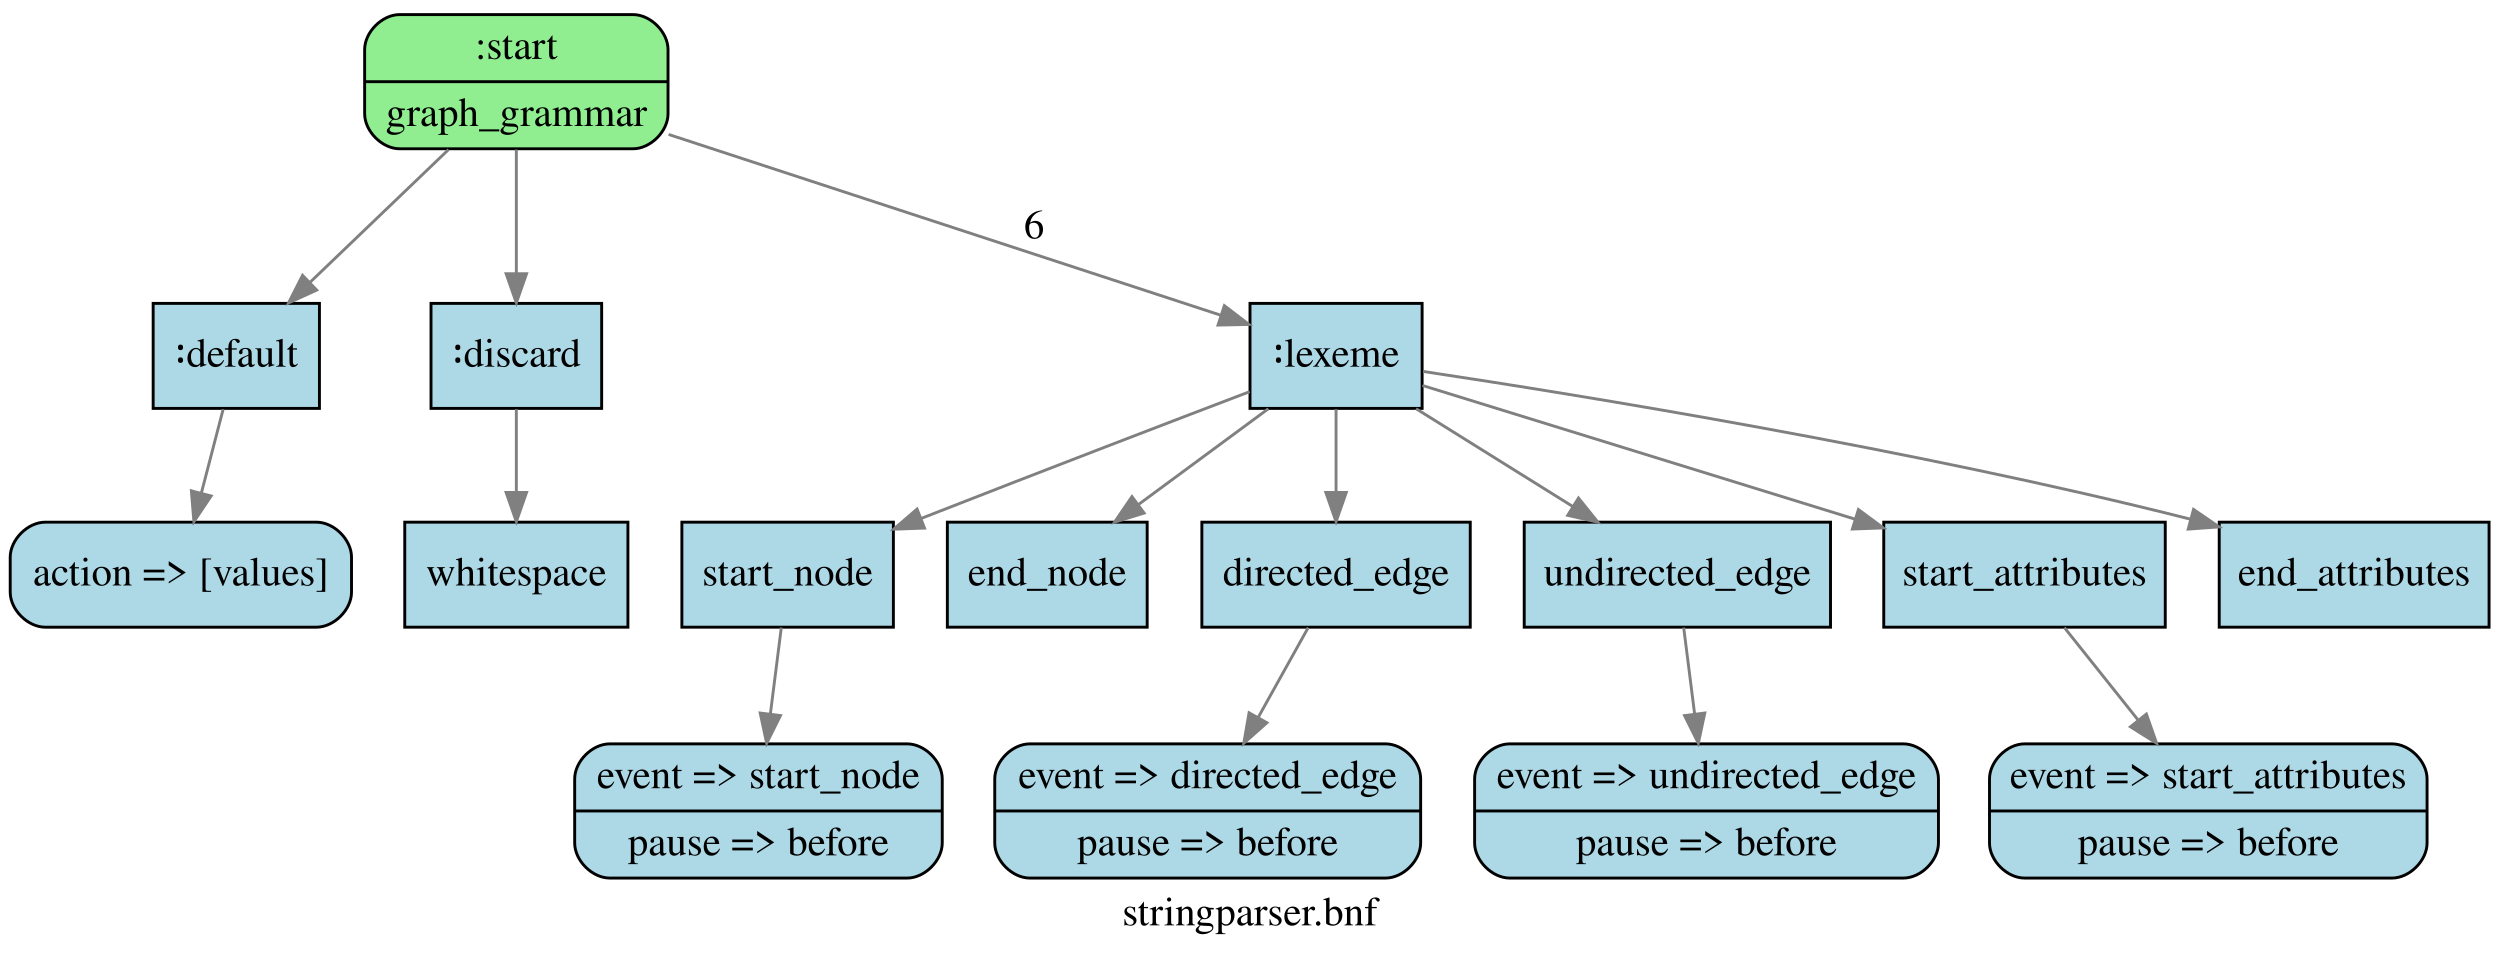
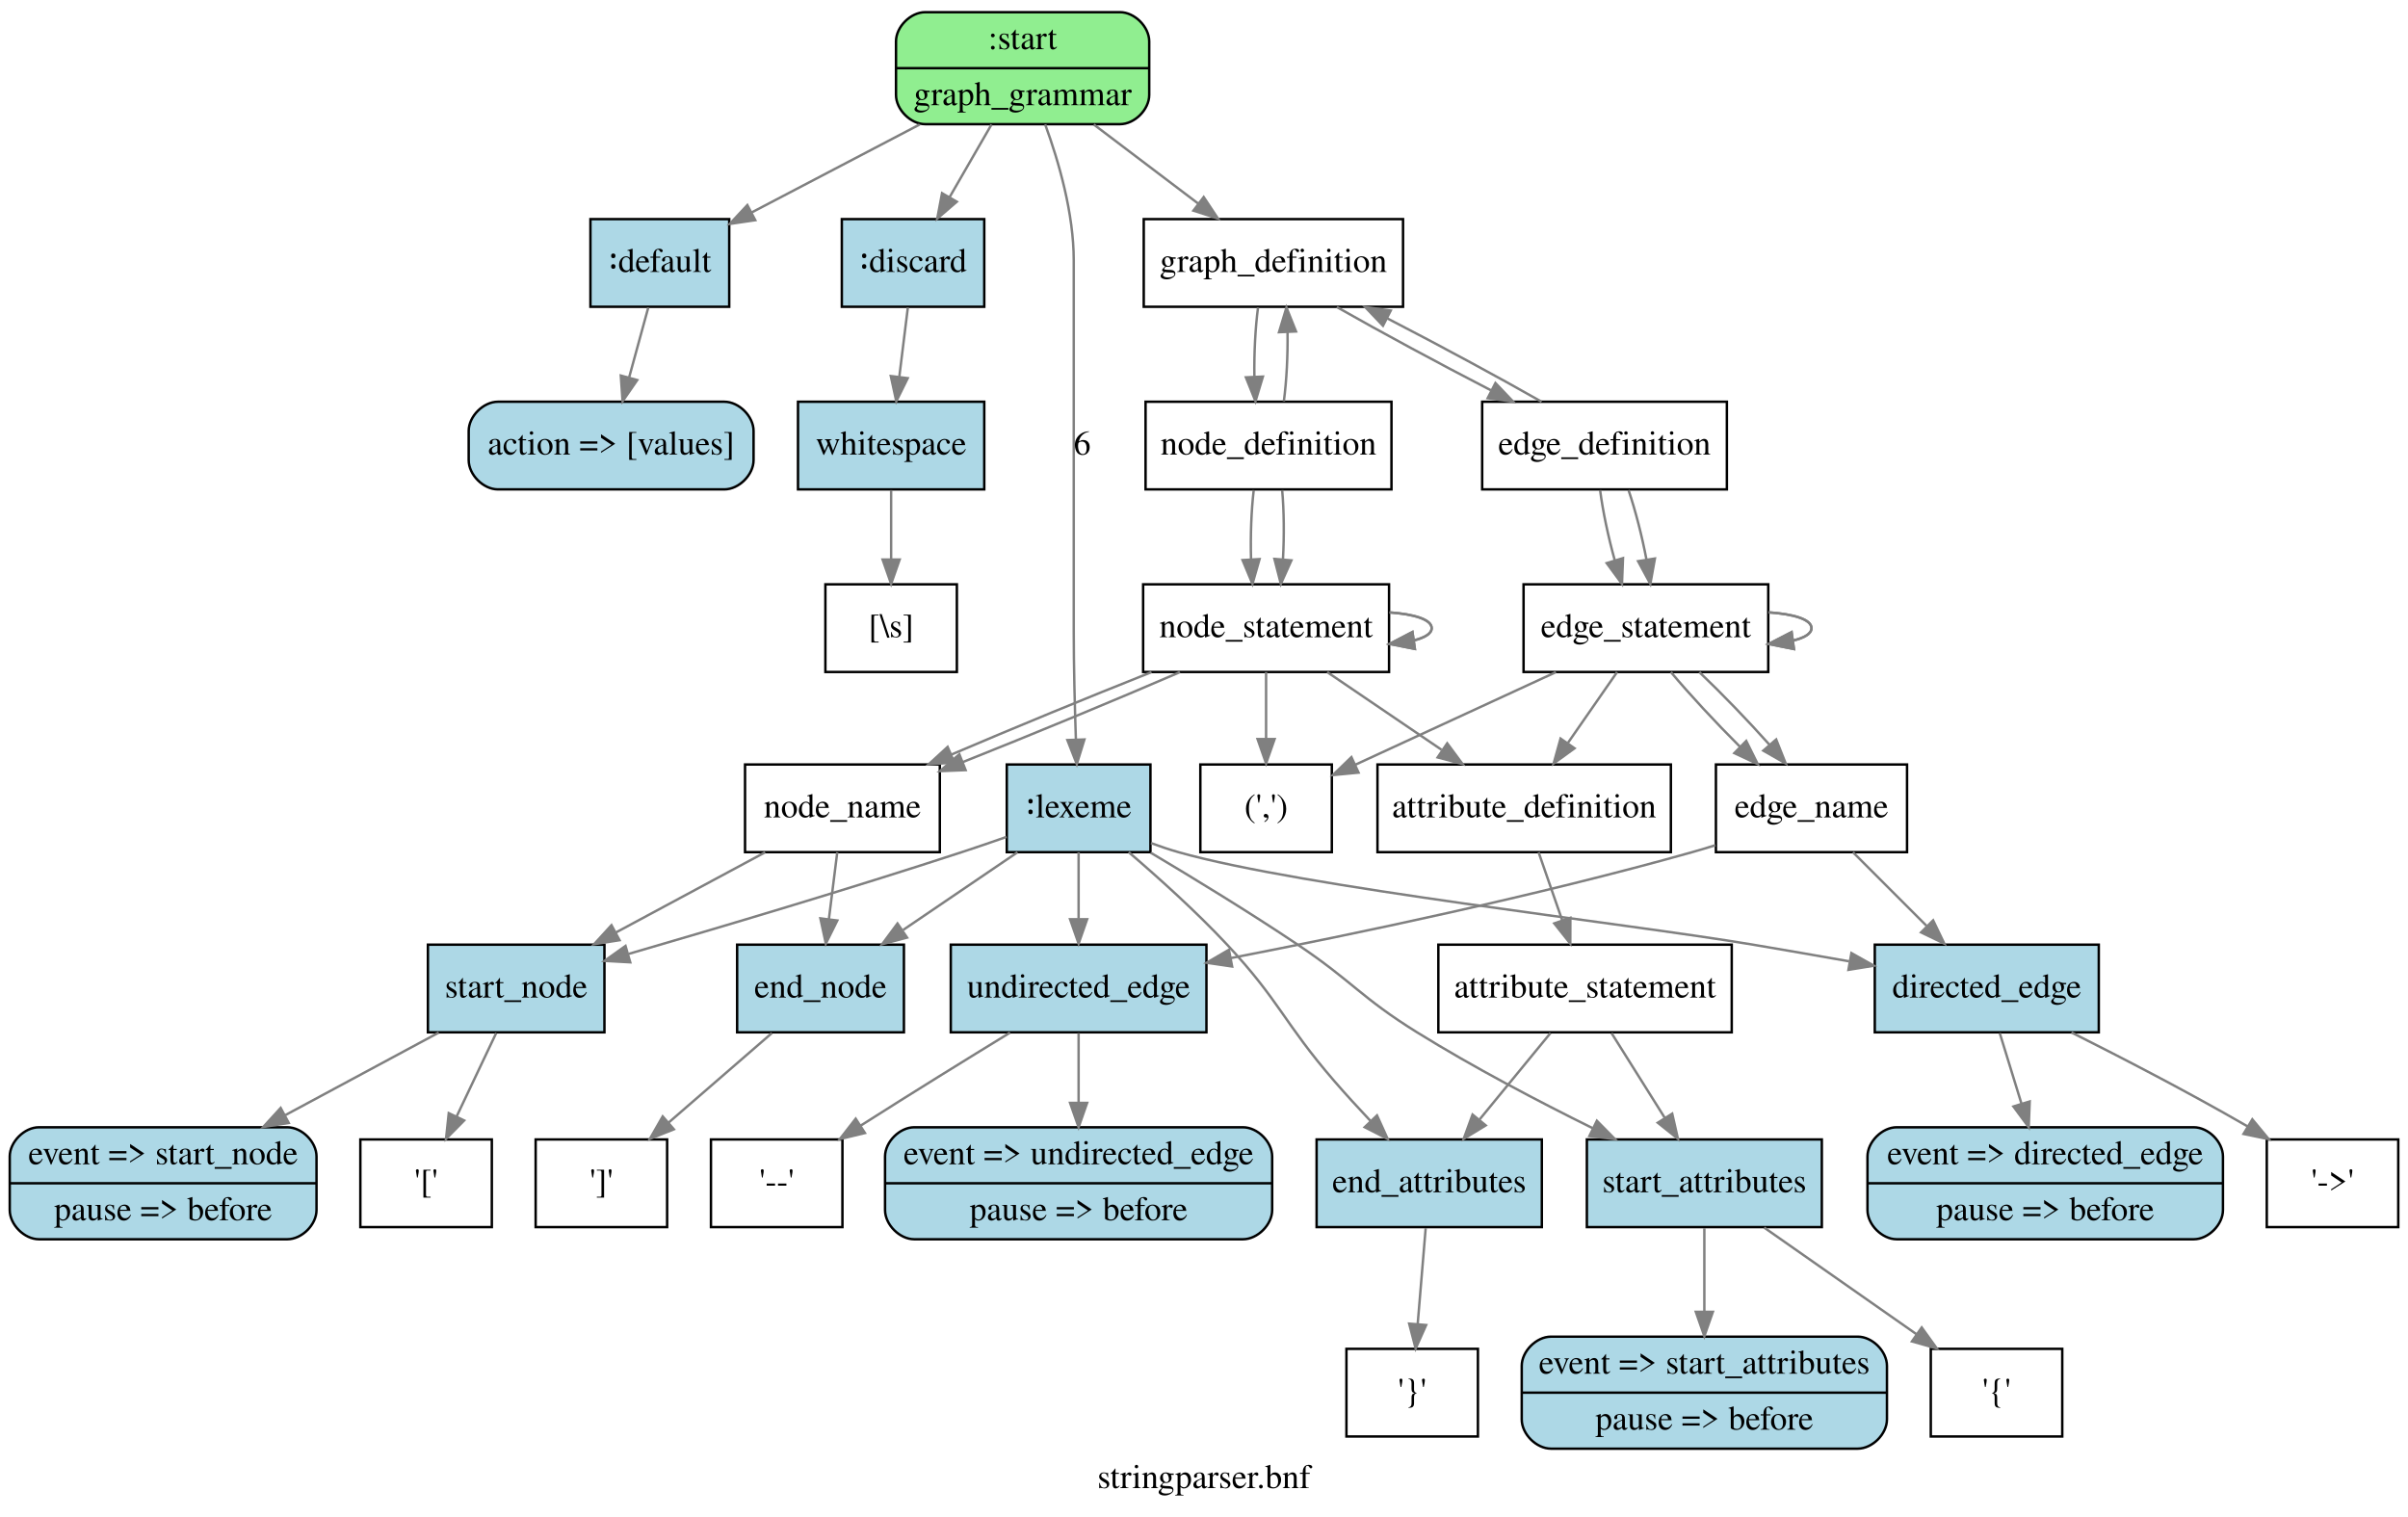
- <svg xmlns="http://www.w3.org/2000/svg" width="857pt" height="329pt" viewBox="0.00 0.00 857.00 329.00">
-   <g id="graph0" class="graph" transform="scale(1 1) rotate(0) translate(4 325)">
-     <polygon fill="white" stroke="white" points="-4,5 -4,-325 854,-325 854,5 -4,5" />
-     <text text-anchor="middle" x="424.5" y="-7.8" font-family="Times,serif" font-size="14.00">stringparser.bnf</text>
+ <svg xmlns="http://www.w3.org/2000/svg" width="989pt" height="623pt" viewBox="0.00 0.00 989.00 623.00">
+   <g id="graph0" class="graph" transform="scale(1 1) rotate(0) translate(4 619)">
+     <polygon fill="white" stroke="white" points="-4,5 -4,-619 986,-619 986,5 -4,5" />
+     <text text-anchor="middle" x="490.5" y="-7.8" font-family="Times,serif" font-size="14.00">stringparser.bnf</text>
    <g id="node1" class="node">
-       <path fill="lightgreen" stroke="black" d="M133,-274C133,-274 213,-274 213,-274 219,-274 225,-280 225,-286 225,-286 225,-308 225,-308 225,-314 219,-320 213,-320 213,-320 133,-320 133,-320 127,-320 121,-314 121,-308 121,-308 121,-286 121,-286 121,-280 127,-274 133,-274" />
-       <text text-anchor="middle" x="173" y="-304.8" font-family="Times,serif" font-size="14.00">:start</text>
-       <polyline fill="none" stroke="black" points="121,-297 225,-297 " />
-       <text text-anchor="middle" x="173" y="-281.8" font-family="Times,serif" font-size="14.00">graph_grammar</text>
+       <path fill="lightgreen" stroke="black" d="M376,-568C376,-568 456,-568 456,-568 462,-568 468,-574 468,-580 468,-580 468,-602 468,-602 468,-608 462,-614 456,-614 456,-614 376,-614 376,-614 370,-614 364,-608 364,-602 364,-602 364,-580 364,-580 364,-574 370,-568 376,-568" />
+       <text text-anchor="middle" x="416" y="-598.8" font-family="Times,serif" font-size="14.00">:start</text>
+       <polyline fill="none" stroke="black" points="364,-591 468,-591 " />
+       <text text-anchor="middle" x="416" y="-575.8" font-family="Times,serif" font-size="14.00">graph_grammar</text>
    </g>
    <g id="node2" class="node">
-       <polygon fill="lightblue" stroke="black" points="105.5,-221 48.5,-221 48.5,-185 105.5,-185 105.5,-221" />
-       <text text-anchor="middle" x="77" y="-199.3" font-family="Times,serif" font-size="14.00">꞉default</text>
+       <polygon fill="lightblue" stroke="black" points="295.5,-529 238.5,-529 238.5,-493 295.5,-493 295.5,-529" />
+       <text text-anchor="middle" x="267" y="-507.3" font-family="Times,serif" font-size="14.00">꞉default</text>
    </g>
    <g id="edge1" class="edge">
-       <path fill="none" stroke="grey" d="M149.761,-273.729C135.396,-259.963 116.956,-242.291 102.234,-228.183" />
-       <polygon fill="grey" stroke="grey" points="104.558,-225.562 94.916,-221.17 99.714,-230.616 104.558,-225.562" />
+       <path fill="none" stroke="grey" d="M373.701,-567.857C351.967,-556.479 325.705,-542.731 304.674,-531.722" />
+       <polygon fill="grey" stroke="grey" points="306.195,-528.568 295.712,-527.031 302.948,-534.769 306.195,-528.568" />
    </g>
    <g id="node4" class="node">
-       <polygon fill="lightblue" stroke="black" points="202.25,-221 143.75,-221 143.75,-185 202.25,-185 202.25,-221" />
-       <text text-anchor="middle" x="173" y="-199.3" font-family="Times,serif" font-size="14.00">꞉discard</text>
+       <polygon fill="lightblue" stroke="black" points="400.25,-529 341.75,-529 341.75,-493 400.25,-493 400.25,-529" />
+       <text text-anchor="middle" x="371" y="-507.3" font-family="Times,serif" font-size="14.00">꞉discard</text>
    </g>
    <g id="edge3" class="edge">
-       <path fill="none" stroke="grey" d="M173,-273.729C173,-260.973 173,-244.864 173,-231.344" />
-       <polygon fill="grey" stroke="grey" points="176.5,-231.17 173,-221.17 169.5,-231.17 176.5,-231.17" />
+       <path fill="none" stroke="grey" d="M403.225,-567.857C397.869,-558.573 391.603,-547.711 386.027,-538.047" />
+       <polygon fill="grey" stroke="grey" points="388.974,-536.151 380.945,-529.238 382.911,-539.649 388.974,-536.151" />
    </g>
    <g id="node6" class="node">
-       <polygon fill="lightblue" stroke="black" points="483.5,-221 424.5,-221 424.5,-185 483.5,-185 483.5,-221" />
-       <text text-anchor="middle" x="454" y="-199.3" font-family="Times,serif" font-size="14.00">꞉lexeme</text>
+       <polygon fill="lightblue" stroke="black" points="468.5,-305 409.5,-305 409.5,-269 468.5,-269 468.5,-305" />
+       <text text-anchor="middle" x="439" y="-283.3" font-family="Times,serif" font-size="14.00">꞉lexeme</text>
    </g>
    <g id="edge15" class="edge">
-       <path fill="none" stroke="grey" d="M225.195,-278.911C279.987,-260.972 364.91,-233.168 414.423,-216.958" />
-       <polygon fill="grey" stroke="grey" points="415.716,-220.217 424.131,-213.779 413.538,-213.565 415.716,-220.217" />
-       <text text-anchor="middle" x="350.5" y="-243.3" font-family="Times,serif" font-size="14.00">6</text>
+       <path fill="none" stroke="grey" d="M425.272,-567.896C430.898,-552.507 437,-531.353 437,-512 437,-512 437,-512 437,-360 437,-345.199 437.428,-328.694 437.887,-315.224" />
+       <polygon fill="grey" stroke="grey" points="441.387,-315.284 438.255,-305.162 434.392,-315.028 441.387,-315.284" />
+       <text text-anchor="middle" x="440.5" y="-432.3" font-family="Times,serif" font-size="14.00">6</text>
+     </g>
+     <g id="node17" class="node">
+       <polygon fill="white" stroke="black" points="572.25,-529 465.75,-529 465.75,-493 572.25,-493 572.25,-529" />
+       <text text-anchor="middle" x="519" y="-507.3" font-family="Times,serif" font-size="14.00">graph_definition</text>
+     </g>
+     <g id="edge16" class="edge">
+       <path fill="none" stroke="grey" d="M445.24,-567.857C458.637,-557.712 474.522,-545.682 488.114,-535.39" />
+       <polygon fill="grey" stroke="grey" points="490.378,-538.066 496.237,-529.238 486.152,-532.485 490.378,-538.066" />
    </g>
    <g id="node3" class="node">
-       <path fill="lightblue" stroke="black" d="M11.5,-110C11.5,-110 104.5,-110 104.5,-110 110.5,-110 116.5,-116 116.5,-122 116.5,-122 116.5,-134 116.5,-134 116.5,-140 110.5,-146 104.5,-146 104.5,-146 11.5,-146 11.5,-146 5.5,-146 -0.5,-140 -0.5,-134 -0.5,-134 -0.5,-122 -0.5,-122 -0.5,-116 5.5,-110 11.5,-110" />
-       <text text-anchor="middle" x="58" y="-124.3" font-family="Times,serif" font-size="14.00">action =&gt; [values]</text>
+       <path fill="lightblue" stroke="black" d="M200.5,-418C200.5,-418 293.5,-418 293.5,-418 299.5,-418 305.5,-424 305.5,-430 305.5,-430 305.5,-442 305.5,-442 305.5,-448 299.5,-454 293.5,-454 293.5,-454 200.5,-454 200.5,-454 194.5,-454 188.5,-448 188.5,-442 188.5,-442 188.5,-430 188.5,-430 188.5,-424 194.5,-418 200.5,-418" />
+       <text text-anchor="middle" x="247" y="-432.3" font-family="Times,serif" font-size="14.00">action =&gt; [values]</text>
    </g>
    <g id="edge2" class="edge">
-       <path fill="none" stroke="grey" d="M72.497,-184.7C70.273,-176.154 67.538,-165.645 65.045,-156.067" />
-       <polygon fill="grey" stroke="grey" points="68.376,-154.972 62.47,-146.176 61.602,-156.735 68.376,-154.972" />
+       <path fill="none" stroke="grey" d="M262.26,-492.7C259.919,-484.154 257.04,-473.645 254.416,-464.067" />
+       <polygon fill="grey" stroke="grey" points="257.724,-462.896 251.706,-454.176 250.973,-464.745 257.724,-462.896" />
    </g>
    <g id="node5" class="node">
-       <polygon fill="lightblue" stroke="black" points="211.25,-146 134.75,-146 134.75,-110 211.25,-110 211.25,-146" />
-       <text text-anchor="middle" x="173" y="-124.3" font-family="Times,serif" font-size="14.00">whitespace</text>
+       <polygon fill="lightblue" stroke="black" points="400.25,-454 323.75,-454 323.75,-418 400.25,-418 400.25,-454" />
+       <text text-anchor="middle" x="362" y="-432.3" font-family="Times,serif" font-size="14.00">whitespace</text>
    </g>
    <g id="edge4" class="edge">
-       <path fill="none" stroke="grey" d="M173,-184.7C173,-176.245 173,-165.869 173,-156.373" />
-       <polygon fill="grey" stroke="grey" points="176.5,-156.176 173,-146.176 169.5,-156.176 176.5,-156.176" />
+       <path fill="none" stroke="grey" d="M368.867,-492.7C367.825,-484.245 366.545,-473.869 365.375,-464.373" />
+       <polygon fill="grey" stroke="grey" points="368.815,-463.672 364.118,-454.176 361.868,-464.529 368.815,-463.672" />
+     </g>
+     <g id="node33" class="node">
+       <polygon fill="white" stroke="black" points="389,-379 335,-379 335,-343 389,-343 389,-379" />
+       <text text-anchor="middle" x="362" y="-357.3" font-family="Times,serif" font-size="14.00">[\s]</text>
+     </g>
+     <g id="edge50" class="edge">
+       <path fill="none" stroke="grey" d="M362,-417.7C362,-409.245 362,-398.869 362,-389.373" />
+       <polygon fill="grey" stroke="grey" points="365.5,-389.176 362,-379.176 358.5,-389.176 365.5,-389.176" />
    </g>
    <g id="node7" class="node">
-       <polygon fill="lightblue" stroke="black" points="302.25,-146 229.75,-146 229.75,-110 302.25,-110 302.25,-146" />
-       <text text-anchor="middle" x="266" y="-124.3" font-family="Times,serif" font-size="14.00">start_node</text>
+       <polygon fill="lightblue" stroke="black" points="244.25,-231 171.75,-231 171.75,-195 244.25,-195 244.25,-231" />
+       <text text-anchor="middle" x="208" y="-209.3" font-family="Times,serif" font-size="14.00">start_node</text>
    </g>
    <g id="edge5" class="edge">
-       <path fill="none" stroke="grey" d="M424.377,-190.738C397.349,-180.434 356.069,-164.625 311.817,-147.3" />
-       <polygon fill="grey" stroke="grey" points="312.92,-143.973 302.333,-143.581 310.365,-150.49 312.92,-143.973" />
+       <path fill="none" stroke="grey" d="M409.375,-275.255C403.314,-273.128 396.966,-270.952 391,-269 344.743,-253.867 291.403,-238.016 254.291,-227.24" />
+       <polygon fill="grey" stroke="grey" points="254.851,-223.758 244.273,-224.34 252.905,-230.482 254.851,-223.758" />
    </g>
    <g id="node9" class="node">
-       <polygon fill="lightblue" stroke="black" points="389.25,-146 320.75,-146 320.75,-110 389.25,-110 389.25,-146" />
-       <text text-anchor="middle" x="355" y="-124.3" font-family="Times,serif" font-size="14.00">end_node</text>
+       <polygon fill="lightblue" stroke="black" points="367.25,-231 298.75,-231 298.75,-195 367.25,-195 367.25,-231" />
+       <text text-anchor="middle" x="333" y="-209.3" font-family="Times,serif" font-size="14.00">end_node</text>
    </g>
    <g id="edge7" class="edge">
-       <path fill="none" stroke="grey" d="M430.789,-184.885C417.507,-175.091 400.669,-162.675 386.239,-152.035" />
-       <polygon fill="grey" stroke="grey" points="388.191,-149.126 378.066,-146.008 384.037,-154.76 388.191,-149.126" />
+       <path fill="none" stroke="grey" d="M413.879,-268.937C399.857,-259.412 382.194,-247.415 366.955,-237.063" />
+       <polygon fill="grey" stroke="grey" points="368.546,-233.914 358.308,-231.19 364.613,-239.704 368.546,-233.914" />
    </g>
    <g id="node10" class="node">
-       <polygon fill="lightblue" stroke="black" points="500,-146 408,-146 408,-110 500,-110 500,-146" />
-       <text text-anchor="middle" x="454" y="-124.3" font-family="Times,serif" font-size="14.00">directed_edge</text>
+       <polygon fill="lightblue" stroke="black" points="858,-231 766,-231 766,-195 858,-195 858,-231" />
+       <text text-anchor="middle" x="812" y="-209.3" font-family="Times,serif" font-size="14.00">directed_edge</text>
    </g>
    <g id="edge8" class="edge">
-       <path fill="none" stroke="grey" d="M454,-184.7C454,-176.245 454,-165.869 454,-156.373" />
-       <polygon fill="grey" stroke="grey" points="457.5,-156.176 454,-146.176 450.5,-156.176 457.5,-156.176" />
+       <path fill="none" stroke="grey" d="M468.718,-272.734C472.471,-271.34 476.293,-270.051 480,-269 531.104,-254.506 663.623,-239.854 716,-231 728.774,-228.841 742.491,-226.453 755.445,-224.166" />
+       <polygon fill="grey" stroke="grey" points="756.402,-227.551 765.638,-222.361 755.181,-220.659 756.402,-227.551" />
    </g>
    <g id="node12" class="node">
-       <polygon fill="lightblue" stroke="black" points="623.5,-146 518.5,-146 518.5,-110 623.5,-110 623.5,-146" />
-       <text text-anchor="middle" x="571" y="-124.3" font-family="Times,serif" font-size="14.00">undirected_edge</text>
+       <polygon fill="lightblue" stroke="black" points="491.5,-231 386.5,-231 386.5,-195 491.5,-195 491.5,-231" />
+       <text text-anchor="middle" x="439" y="-209.3" font-family="Times,serif" font-size="14.00">undirected_edge</text>
    </g>
    <g id="edge10" class="edge">
-       <path fill="none" stroke="grey" d="M481.431,-184.885C497.421,-174.908 517.773,-162.21 535.035,-151.44" />
-       <polygon fill="grey" stroke="grey" points="537.109,-154.271 543.741,-146.008 533.404,-148.332 537.109,-154.271" />
+       <path fill="none" stroke="grey" d="M439,-268.937C439,-260.807 439,-250.876 439,-241.705" />
+       <polygon fill="grey" stroke="grey" points="442.5,-241.441 439,-231.441 435.5,-241.441 442.5,-241.441" />
    </g>
    <g id="node14" class="node">
-       <polygon fill="lightblue" stroke="black" points="738.25,-146 641.75,-146 641.75,-110 738.25,-110 738.25,-146" />
-       <text text-anchor="middle" x="690" y="-124.3" font-family="Times,serif" font-size="14.00">start_attributes</text>
+       <polygon fill="lightblue" stroke="black" points="744.25,-151 647.75,-151 647.75,-115 744.25,-115 744.25,-151" />
+       <text text-anchor="middle" x="696" y="-129.3" font-family="Times,serif" font-size="14.00">start_attributes</text>
    </g>
    <g id="edge12" class="edge">
-       <path fill="none" stroke="grey" d="M483.609,-192.863C518.936,-181.96 579.784,-163.169 632,-147 632.098,-146.97 632.195,-146.94 632.293,-146.909" />
-       <polygon fill="grey" stroke="grey" points="633.065,-150.334 641.581,-144.032 630.993,-143.648 633.065,-150.334" />
+       <path fill="none" stroke="grey" d="M468.58,-268.785C486.334,-258.242 509.234,-244.266 529,-231 551.439,-215.941 555.038,-209.248 578,-195 601.061,-180.69 627.857,-166.645 650.081,-155.646" />
+       <polygon fill="grey" stroke="grey" points="651.862,-158.671 659.301,-151.127 648.781,-152.386 651.862,-158.671" />
    </g>
    <g id="node16" class="node">
-       <polygon fill="lightblue" stroke="black" points="849.25,-146 756.75,-146 756.75,-110 849.25,-110 849.25,-146" />
-       <text text-anchor="middle" x="803" y="-124.3" font-family="Times,serif" font-size="14.00">end_attributes</text>
+       <polygon fill="lightblue" stroke="black" points="629.25,-151 536.75,-151 536.75,-115 629.25,-115 629.25,-151" />
+       <text text-anchor="middle" x="583" y="-129.3" font-family="Times,serif" font-size="14.00">end_attributes</text>
    </g>
    <g id="edge14" class="edge">
-       <path fill="none" stroke="grey" d="M483.796,-197.673C537.059,-189.658 651.929,-171.101 747,-147 747.099,-146.975 747.198,-146.95 747.297,-146.924" />
-       <polygon fill="grey" stroke="grey" points="747.945,-150.375 756.682,-144.382 746.115,-143.619 747.945,-150.375" />
+       <path fill="none" stroke="grey" d="M459.587,-268.988C471.811,-258.516 487.344,-244.544 500,-231 521.611,-207.873 523.291,-198.938 544,-175 548.664,-169.609 553.817,-163.98 558.808,-158.681" />
+       <polygon fill="grey" stroke="grey" points="561.556,-160.871 565.927,-151.22 556.491,-156.039 561.556,-160.871" />
    </g>
    <g id="node8" class="node">
-       <path fill="lightblue" stroke="black" d="M205,-24C205,-24 307,-24 307,-24 313,-24 319,-30 319,-36 319,-36 319,-58 319,-58 319,-64 313,-70 307,-70 307,-70 205,-70 205,-70 199,-70 193,-64 193,-58 193,-58 193,-36 193,-36 193,-30 199,-24 205,-24" />
-       <text text-anchor="middle" x="256" y="-54.8" font-family="Times,serif" font-size="14.00">event =&gt; start_node</text>
-       <polyline fill="none" stroke="black" points="193,-47 319,-47 " />
-       <text text-anchor="middle" x="256" y="-31.8" font-family="Times,serif" font-size="14.00">pause =&gt; before</text>
+       <path fill="lightblue" stroke="black" d="M12,-110C12,-110 114,-110 114,-110 120,-110 126,-116 126,-122 126,-122 126,-144 126,-144 126,-150 120,-156 114,-156 114,-156 12,-156 12,-156 6,-156 0,-150 0,-144 0,-144 0,-122 0,-122 0,-116 6,-110 12,-110" />
+       <text text-anchor="middle" x="63" y="-140.8" font-family="Times,serif" font-size="14.00">event =&gt; start_node</text>
+       <polyline fill="none" stroke="black" points="0,-133 126,-133 " />
+       <text text-anchor="middle" x="63" y="-117.8" font-family="Times,serif" font-size="14.00">pause =&gt; before</text>
    </g>
    <g id="edge6" class="edge">
-       <path fill="none" stroke="grey" d="M263.83,-109.858C262.739,-101.236 261.379,-90.495 260.101,-80.394" />
-       <polygon fill="grey" stroke="grey" points="263.54,-79.697 258.812,-70.216 256.596,-80.576 263.54,-79.697" />
+       <path fill="none" stroke="grey" d="M176.179,-194.883C157.734,-184.96 134.095,-172.244 113.195,-161.001" />
+       <polygon fill="grey" stroke="grey" points="114.587,-157.776 104.122,-156.121 111.271,-163.941 114.587,-157.776" />
+     </g>
+     <g id="node24" class="node">
+       <polygon fill="white" stroke="black" points="198,-151 144,-151 144,-115 198,-115 198,-151" />
+       <text text-anchor="middle" x="171" y="-129.3" font-family="Times,serif" font-size="14.00">'['</text>
+     </g>
+     <g id="edge30" class="edge">
+       <path fill="none" stroke="grey" d="M199.789,-194.689C194.998,-184.591 188.859,-171.648 183.481,-160.31" />
+       <polygon fill="grey" stroke="grey" points="186.637,-158.797 179.189,-151.262 180.312,-161.797 186.637,-158.797" />
+     </g>
+     <g id="node25" class="node">
+       <polygon fill="white" stroke="black" points="270,-151 216,-151 216,-115 270,-115 270,-151" />
+       <text text-anchor="middle" x="243" y="-129.3" font-family="Times,serif" font-size="14.00">']'</text>
+     </g>
+     <g id="edge31" class="edge">
+       <path fill="none" stroke="grey" d="M313.026,-194.689C300.558,-183.884 284.333,-169.822 270.64,-157.955" />
+       <polygon fill="grey" stroke="grey" points="272.767,-155.167 262.918,-151.262 268.183,-160.457 272.767,-155.167" />
    </g>
    <g id="node11" class="node">
-       <path fill="lightblue" stroke="black" d="M349,-24C349,-24 471,-24 471,-24 477,-24 483,-30 483,-36 483,-36 483,-58 483,-58 483,-64 477,-70 471,-70 471,-70 349,-70 349,-70 343,-70 337,-64 337,-58 337,-58 337,-36 337,-36 337,-30 343,-24 349,-24" />
-       <text text-anchor="middle" x="410" y="-54.8" font-family="Times,serif" font-size="14.00">event =&gt; directed_edge</text>
-       <polyline fill="none" stroke="black" points="337,-47 483,-47 " />
-       <text text-anchor="middle" x="410" y="-31.8" font-family="Times,serif" font-size="14.00">pause =&gt; before</text>
+       <path fill="lightblue" stroke="black" d="M775,-110C775,-110 897,-110 897,-110 903,-110 909,-116 909,-122 909,-122 909,-144 909,-144 909,-150 903,-156 897,-156 897,-156 775,-156 775,-156 769,-156 763,-150 763,-144 763,-144 763,-122 763,-122 763,-116 769,-110 775,-110" />
+       <text text-anchor="middle" x="836" y="-140.8" font-family="Times,serif" font-size="14.00">event =&gt; directed_edge</text>
+       <polyline fill="none" stroke="black" points="763,-133 909,-133 " />
+       <text text-anchor="middle" x="836" y="-117.8" font-family="Times,serif" font-size="14.00">pause =&gt; before</text>
    </g>
    <g id="edge9" class="edge">
-       <path fill="none" stroke="grey" d="M444.453,-109.858C439.448,-100.873 433.162,-89.586 427.334,-79.122" />
-       <polygon fill="grey" stroke="grey" points="430.297,-77.249 422.374,-70.216 424.182,-80.656 430.297,-77.249" />
+       <path fill="none" stroke="grey" d="M817.326,-194.689C819.957,-186.139 823.215,-175.55 826.27,-165.623" />
+       <polygon fill="grey" stroke="grey" points="829.63,-166.603 829.226,-156.016 822.94,-164.545 829.63,-166.603" />
+     </g>
+     <g id="node28" class="node">
+       <polygon fill="white" stroke="black" points="981,-151 927,-151 927,-115 981,-115 981,-151" />
+       <text text-anchor="middle" x="954" y="-129.3" font-family="Times,serif" font-size="14.00">'-&gt;'</text>
+     </g>
+     <g id="edge43" class="edge">
+       <path fill="none" stroke="grey" d="M846.794,-194.938C867.688,-184.448 894.658,-170.476 918,-157 918.401,-156.768 918.805,-156.534 919.21,-156.298" />
+       <polygon fill="grey" stroke="grey" points="921.063,-159.267 927.822,-151.109 917.45,-153.272 921.063,-159.267" />
    </g>
    <g id="node13" class="node">
-       <path fill="lightblue" stroke="black" d="M513.5,-24C513.5,-24 648.5,-24 648.5,-24 654.5,-24 660.5,-30 660.5,-36 660.5,-36 660.5,-58 660.5,-58 660.5,-64 654.5,-70 648.5,-70 648.5,-70 513.5,-70 513.5,-70 507.5,-70 501.5,-64 501.5,-58 501.5,-58 501.5,-36 501.5,-36 501.5,-30 507.5,-24 513.5,-24" />
-       <text text-anchor="middle" x="581" y="-54.8" font-family="Times,serif" font-size="14.00">event =&gt; undirected_edge</text>
-       <polyline fill="none" stroke="black" points="501.5,-47 660.5,-47 " />
-       <text text-anchor="middle" x="581" y="-31.8" font-family="Times,serif" font-size="14.00">pause =&gt; before</text>
+       <path fill="lightblue" stroke="black" d="M371.5,-110C371.5,-110 506.5,-110 506.5,-110 512.5,-110 518.5,-116 518.5,-122 518.5,-122 518.5,-144 518.5,-144 518.5,-150 512.5,-156 506.5,-156 506.5,-156 371.5,-156 371.5,-156 365.5,-156 359.5,-150 359.5,-144 359.5,-144 359.5,-122 359.5,-122 359.5,-116 365.5,-110 371.5,-110" />
+       <text text-anchor="middle" x="439" y="-140.8" font-family="Times,serif" font-size="14.00">event =&gt; undirected_edge</text>
+       <polyline fill="none" stroke="black" points="359.5,-133 518.5,-133 " />
+       <text text-anchor="middle" x="439" y="-117.8" font-family="Times,serif" font-size="14.00">pause =&gt; before</text>
    </g>
    <g id="edge11" class="edge">
-       <path fill="none" stroke="grey" d="M573.17,-109.858C574.261,-101.236 575.621,-90.495 576.899,-80.394" />
-       <polygon fill="grey" stroke="grey" points="580.404,-80.576 578.188,-70.216 573.46,-79.697 580.404,-80.576" />
+       <path fill="none" stroke="grey" d="M439,-194.689C439,-186.317 439,-175.99 439,-166.244" />
+       <polygon fill="grey" stroke="grey" points="442.5,-166.016 439,-156.016 435.5,-166.016 442.5,-166.016" />
+     </g>
+     <g id="node29" class="node">
+       <polygon fill="white" stroke="black" points="342,-151 288,-151 288,-115 342,-115 342,-151" />
+       <text text-anchor="middle" x="315" y="-129.3" font-family="Times,serif" font-size="14.00">'--'</text>
+     </g>
+     <g id="edge44" class="edge">
+       <path fill="none" stroke="grey" d="M410.816,-194.859C393.249,-184.107 370.218,-169.887 350,-157 349.816,-156.883 349.632,-156.765 349.447,-156.647" />
+       <polygon fill="grey" stroke="grey" points="351.242,-153.64 340.941,-151.162 347.449,-159.523 351.242,-153.64" />
    </g>
    <g id="node15" class="node">
-       <path fill="lightblue" stroke="black" d="M690,-24C690,-24 816,-24 816,-24 822,-24 828,-30 828,-36 828,-36 828,-58 828,-58 828,-64 822,-70 816,-70 816,-70 690,-70 690,-70 684,-70 678,-64 678,-58 678,-58 678,-36 678,-36 678,-30 684,-24 690,-24" />
-       <text text-anchor="middle" x="753" y="-54.8" font-family="Times,serif" font-size="14.00">event =&gt; start_attributes</text>
-       <polyline fill="none" stroke="black" points="678,-47 828,-47 " />
-       <text text-anchor="middle" x="753" y="-31.8" font-family="Times,serif" font-size="14.00">pause =&gt; before</text>
+       <path fill="lightblue" stroke="black" d="M633,-24C633,-24 759,-24 759,-24 765,-24 771,-30 771,-36 771,-36 771,-58 771,-58 771,-64 765,-70 759,-70 759,-70 633,-70 633,-70 627,-70 621,-64 621,-58 621,-58 621,-36 621,-36 621,-30 627,-24 633,-24" />
+       <text text-anchor="middle" x="696" y="-54.8" font-family="Times,serif" font-size="14.00">event =&gt; start_attributes</text>
+       <polyline fill="none" stroke="black" points="621,-47 771,-47 " />
+       <text text-anchor="middle" x="696" y="-31.8" font-family="Times,serif" font-size="14.00">pause =&gt; before</text>
    </g>
    <g id="edge13" class="edge">
-       <path fill="none" stroke="grey" d="M703.67,-109.858C711.053,-100.601 720.383,-88.9 728.938,-78.173" />
-       <polygon fill="grey" stroke="grey" points="731.785,-80.217 735.283,-70.216 726.312,-75.852 731.785,-80.217" />
+       <path fill="none" stroke="grey" d="M696,-114.595C696,-104.735 696,-92.082 696,-80.459" />
+       <polygon fill="grey" stroke="grey" points="699.5,-80.183 696,-70.183 692.5,-80.183 699.5,-80.183" />
+     </g>
+     <g id="node31" class="node">
+       <polygon fill="white" stroke="black" points="843,-65 789,-65 789,-29 843,-29 843,-65" />
+       <text text-anchor="middle" x="816" y="-43.3" font-family="Times,serif" font-size="14.00">'{'</text>
+     </g>
+     <g id="edge48" class="edge">
+       <path fill="none" stroke="grey" d="M720.573,-114.799C738.612,-102.172 763.306,-84.885 783.055,-71.062" />
+       <polygon fill="grey" stroke="grey" points="785.274,-73.78 791.46,-65.178 781.26,-68.046 785.274,-73.78" />
+     </g>
+     <g id="node32" class="node">
+       <polygon fill="white" stroke="black" points="603,-65 549,-65 549,-29 603,-29 603,-65" />
+       <text text-anchor="middle" x="576" y="-43.3" font-family="Times,serif" font-size="14.00">'}'</text>
+     </g>
+     <g id="edge49" class="edge">
+       <path fill="none" stroke="grey" d="M581.55,-114.595C580.605,-103.257 579.352,-88.227 578.276,-75.315" />
+       <polygon fill="grey" stroke="grey" points="581.743,-74.77 577.425,-65.095 574.767,-75.351 581.743,-74.77" />
+     </g>
+     <g id="node18" class="node">
+       <polygon fill="white" stroke="black" points="567.5,-454 466.5,-454 466.5,-418 567.5,-418 567.5,-454" />
+       <text text-anchor="middle" x="517" y="-432.3" font-family="Times,serif" font-size="14.00">node_definition</text>
+     </g>
+     <g id="edge17" class="edge">
+       <path fill="none" stroke="grey" d="M512.686,-492.7C511.57,-484.245 511.046,-473.869 511.191,-464.373" />
+       <polygon fill="grey" stroke="grey" points="514.697,-464.321 511.644,-454.176 507.704,-464.011 514.697,-464.321" />
+     </g>
+     <g id="node19" class="node">
+       <polygon fill="white" stroke="black" points="705.25,-454 604.75,-454 604.75,-418 705.25,-418 705.25,-454" />
+       <text text-anchor="middle" x="655" y="-432.3" font-family="Times,serif" font-size="14.00">edge_definition</text>
+     </g>
+     <g id="edge18" class="edge">
+       <path fill="none" stroke="grey" d="M545.066,-492.885C562.995,-482.68 587.177,-469.626 608.339,-458.702" />
+       <polygon fill="grey" stroke="grey" points="610.199,-461.681 617.505,-454.008 607.009,-455.451 610.199,-461.681" />
+     </g>
+     <g id="node20" class="node">
+       <polygon fill="white" stroke="black" points="566.5,-379 465.5,-379 465.5,-343 566.5,-343 566.5,-379" />
+       <text text-anchor="middle" x="516" y="-357.3" font-family="Times,serif" font-size="14.00">node_statement</text>
+     </g>
+     <g id="edge19" class="edge">
+       <path fill="none" stroke="grey" d="M510.923,-417.7C509.922,-409.245 509.541,-398.869 509.816,-389.373" />
+       <polygon fill="grey" stroke="grey" points="513.323,-389.362 510.408,-379.176 506.334,-388.956 513.323,-389.362" />
+     </g>
+     <g id="edge20" class="edge">
+       <path fill="none" stroke="grey" d="M522.603,-417.7C523.372,-409.245 523.469,-398.869 522.934,-389.373" />
+       <polygon fill="grey" stroke="grey" points="526.401,-388.841 522.062,-379.176 519.427,-389.438 526.401,-388.841" />
+     </g>
+     <g id="edge21" class="edge">
+       <path fill="none" stroke="grey" d="M523.297,-454.176C524.42,-462.612 524.95,-472.983 524.811,-482.487" />
+       <polygon fill="grey" stroke="grey" points="521.305,-482.557 524.366,-492.7 528.298,-482.862 521.305,-482.557" />
+     </g>
+     <g id="node26" class="node">
+       <polygon fill="white" stroke="black" points="722.25,-379 621.75,-379 621.75,-343 722.25,-343 722.25,-379" />
+       <text text-anchor="middle" x="672" y="-357.3" font-family="Times,serif" font-size="14.00">edge_statement</text>
+     </g>
+     <g id="edge32" class="edge">
+       <path fill="none" stroke="grey" d="M653.189,-417.7C654.296,-409.063 656.544,-398.422 659.236,-388.762" />
+       <polygon fill="grey" stroke="grey" points="662.59,-389.762 662.173,-379.176 655.897,-387.712 662.59,-389.762" />
+     </g>
+     <g id="edge33" class="edge">
+       <path fill="none" stroke="grey" d="M664.869,-417.7C667.753,-409.154 670.436,-398.645 672.242,-389.067" />
+       <polygon fill="grey" stroke="grey" points="675.701,-389.604 673.827,-379.176 668.789,-388.496 675.701,-389.604" />
+     </g>
+     <g id="edge34" class="edge">
+       <path fill="none" stroke="grey" d="M629.123,-454.008C611.237,-464.193 587.067,-477.244 565.884,-488.183" />
+       <polygon fill="grey" stroke="grey" points="564.011,-485.21 556.706,-492.885 567.202,-491.44 564.011,-485.21" />
+     </g>
+     <g id="node21" class="node">
+       <polygon fill="white" stroke="black" points="382,-305 302,-305 302,-269 382,-269 382,-305" />
+       <text text-anchor="middle" x="342" y="-283.3" font-family="Times,serif" font-size="14.00">node_name</text>
+     </g>
+     <g id="edge22" class="edge">
+       <path fill="none" stroke="grey" d="M468.925,-342.937C443.343,-332.797 411.943,-319.854 386.734,-309.078" />
+       <polygon fill="grey" stroke="grey" points="387.97,-305.8 377.401,-305.065 385.205,-312.231 387.97,-305.8" />
+     </g>
+     <g id="edge23" class="edge">
+       <path fill="none" stroke="grey" d="M480.604,-342.937C454.879,-331.803 419.84,-317.291 391.383,-305.979" />
+       <polygon fill="grey" stroke="grey" points="392.594,-302.694 382.007,-302.275 390.022,-309.204 392.594,-302.694" />
+     </g>
+     <g id="node22" class="node">
+       <polygon fill="white" stroke="black" points="682.25,-305 561.75,-305 561.75,-269 682.25,-269 682.25,-305" />
+       <text text-anchor="middle" x="622" y="-283.3" font-family="Times,serif" font-size="14.00">attribute_definition</text>
+     </g>
+     <g id="edge24" class="edge">
+       <path fill="none" stroke="grey" d="M541.121,-342.937C555.143,-333.412 572.806,-321.415 588.045,-311.063" />
+       <polygon fill="grey" stroke="grey" points="590.387,-313.704 596.692,-305.19 586.454,-307.914 590.387,-313.704" />
+     </g>
+     <g id="edge25" class="edge">
+       <path fill="none" stroke="grey" d="M566.711,-367.471C576.803,-366.743 584,-364.586 584,-361 584,-358.759 581.189,-357.076 576.616,-355.951" />
+       <polygon fill="grey" stroke="grey" points="577.107,-352.485 566.711,-354.529 576.112,-359.414 577.107,-352.485" />
+     </g>
+     <g id="node23" class="node">
+       <polygon fill="white" stroke="black" points="543,-305 489,-305 489,-269 543,-269 543,-305" />
+       <text text-anchor="middle" x="516" y="-283.3" font-family="Times,serif" font-size="14.00">(',')</text>
+     </g>
+     <g id="edge26" class="edge">
+       <path fill="none" stroke="grey" d="M516,-342.937C516,-334.807 516,-324.876 516,-315.705" />
+       <polygon fill="grey" stroke="grey" points="519.5,-315.441 516,-305.441 512.5,-315.441 519.5,-315.441" />
+     </g>
+     <g id="edge27" class="edge">
+       <path fill="none" stroke="grey" d="M566.711,-367.471C576.803,-366.743 584,-364.586 584,-361 584,-358.759 581.189,-357.076 576.616,-355.951" />
+       <polygon fill="grey" stroke="grey" points="577.107,-352.485 566.711,-354.529 576.112,-359.414 577.107,-352.485" />
+     </g>
+     <g id="edge28" class="edge">
+       <path fill="none" stroke="grey" d="M310.244,-268.937C291.937,-259.101 268.723,-246.627 249.043,-236.053" />
+       <polygon fill="grey" stroke="grey" points="250.458,-232.84 239.993,-231.19 247.145,-239.006 250.458,-232.84" />
+     </g>
+     <g id="edge29" class="edge">
+       <path fill="none" stroke="grey" d="M339.867,-268.937C338.84,-260.719 337.583,-250.66 336.426,-241.406" />
+       <polygon fill="grey" stroke="grey" points="339.893,-240.929 335.18,-231.441 332.948,-241.798 339.893,-240.929" />
+     </g>
+     <g id="node30" class="node">
+       <polygon fill="white" stroke="black" points="707.25,-231 586.75,-231 586.75,-195 707.25,-195 707.25,-231" />
+       <text text-anchor="middle" x="647" y="-209.3" font-family="Times,serif" font-size="14.00">attribute_statement</text>
+     </g>
+     <g id="edge45" class="edge">
+       <path fill="none" stroke="grey" d="M627.925,-268.937C630.809,-260.63 634.346,-250.444 637.588,-241.108" />
+       <polygon fill="grey" stroke="grey" points="640.97,-242.035 640.944,-231.441 634.358,-239.739 640.97,-242.035" />
+     </g>
+     <g id="node27" class="node">
+       <polygon fill="white" stroke="black" points="779.25,-305 700.75,-305 700.75,-269 779.25,-269 779.25,-305" />
+       <text text-anchor="middle" x="740" y="-283.3" font-family="Times,serif" font-size="14.00">edge_name</text>
+     </g>
+     <g id="edge35" class="edge">
+       <path fill="none" stroke="grey" d="M682.275,-342.937C689.962,-333.768 700.592,-322.308 710.696,-312.231" />
+       <polygon fill="grey" stroke="grey" points="713.199,-314.679 717.912,-305.19 708.31,-309.669 713.199,-314.679" />
+     </g>
+     <g id="edge36" class="edge">
+       <path fill="none" stroke="grey" d="M693.955,-342.937C703.331,-334.012 714.019,-322.916 722.817,-313.037" />
+       <polygon fill="grey" stroke="grey" points="725.498,-315.288 729.408,-305.441 720.211,-310.701 725.498,-315.288" />
+     </g>
+     <g id="edge37" class="edge">
+       <path fill="none" stroke="grey" d="M660.151,-342.937C654.137,-334.277 646.704,-323.573 640.001,-313.921" />
+       <polygon fill="grey" stroke="grey" points="642.69,-311.658 634.112,-305.441 636.941,-315.651 642.69,-311.658" />
+     </g>
+     <g id="edge38" class="edge">
+       <path fill="none" stroke="grey" d="M722.413,-367.493C732.661,-366.785 740,-364.621 740,-361 740,-358.737 737.133,-357.043 732.481,-355.918" />
+       <polygon fill="grey" stroke="grey" points="732.802,-352.429 722.413,-354.507 731.831,-359.361 732.802,-352.429" />
+     </g>
+     <g id="edge39" class="edge">
+       <path fill="none" stroke="grey" d="M635.03,-342.937C610.103,-331.432 577.361,-316.321 552.528,-304.859" />
+       <polygon fill="grey" stroke="grey" points="553.976,-301.673 543.43,-300.66 551.043,-308.028 553.976,-301.673" />
+     </g>
+     <g id="edge40" class="edge">
+       <path fill="none" stroke="grey" d="M722.413,-367.493C732.661,-366.785 740,-364.621 740,-361 740,-358.737 737.133,-357.043 732.481,-355.918" />
+       <polygon fill="grey" stroke="grey" points="732.802,-352.429 722.413,-354.507 731.831,-359.361 732.802,-352.429" />
+     </g>
+     <g id="edge41" class="edge">
+       <path fill="none" stroke="grey" d="M757.063,-268.937C766.076,-259.924 777.304,-248.696 787.256,-238.744" />
+       <polygon fill="grey" stroke="grey" points="789.963,-240.987 794.559,-231.441 785.013,-236.037 789.963,-240.987" />
+     </g>
+     <g id="edge42" class="edge">
+       <path fill="none" stroke="grey" d="M700.548,-271.86C697.332,-270.846 694.12,-269.878 691,-269 627.152,-251.026 552.822,-235.438 501.517,-225.493" />
+       <polygon fill="grey" stroke="grey" points="502.054,-222.032 491.573,-223.58 500.732,-228.906 502.054,-222.032" />
+     </g>
+     <g id="edge46" class="edge">
+       <path fill="none" stroke="grey" d="M657.875,-194.689C664.282,-184.49 672.512,-171.389 679.685,-159.971" />
+       <polygon fill="grey" stroke="grey" points="682.8,-161.592 685.156,-151.262 676.872,-157.868 682.8,-161.592" />
+     </g>
+     <g id="edge47" class="edge">
+       <path fill="none" stroke="grey" d="M632.796,-194.689C624.262,-184.288 613.251,-170.869 603.754,-159.294" />
+       <polygon fill="grey" stroke="grey" points="606.213,-156.773 597.164,-151.262 600.801,-161.213 606.213,-156.773" />
    </g>
  </g>
</svg>
